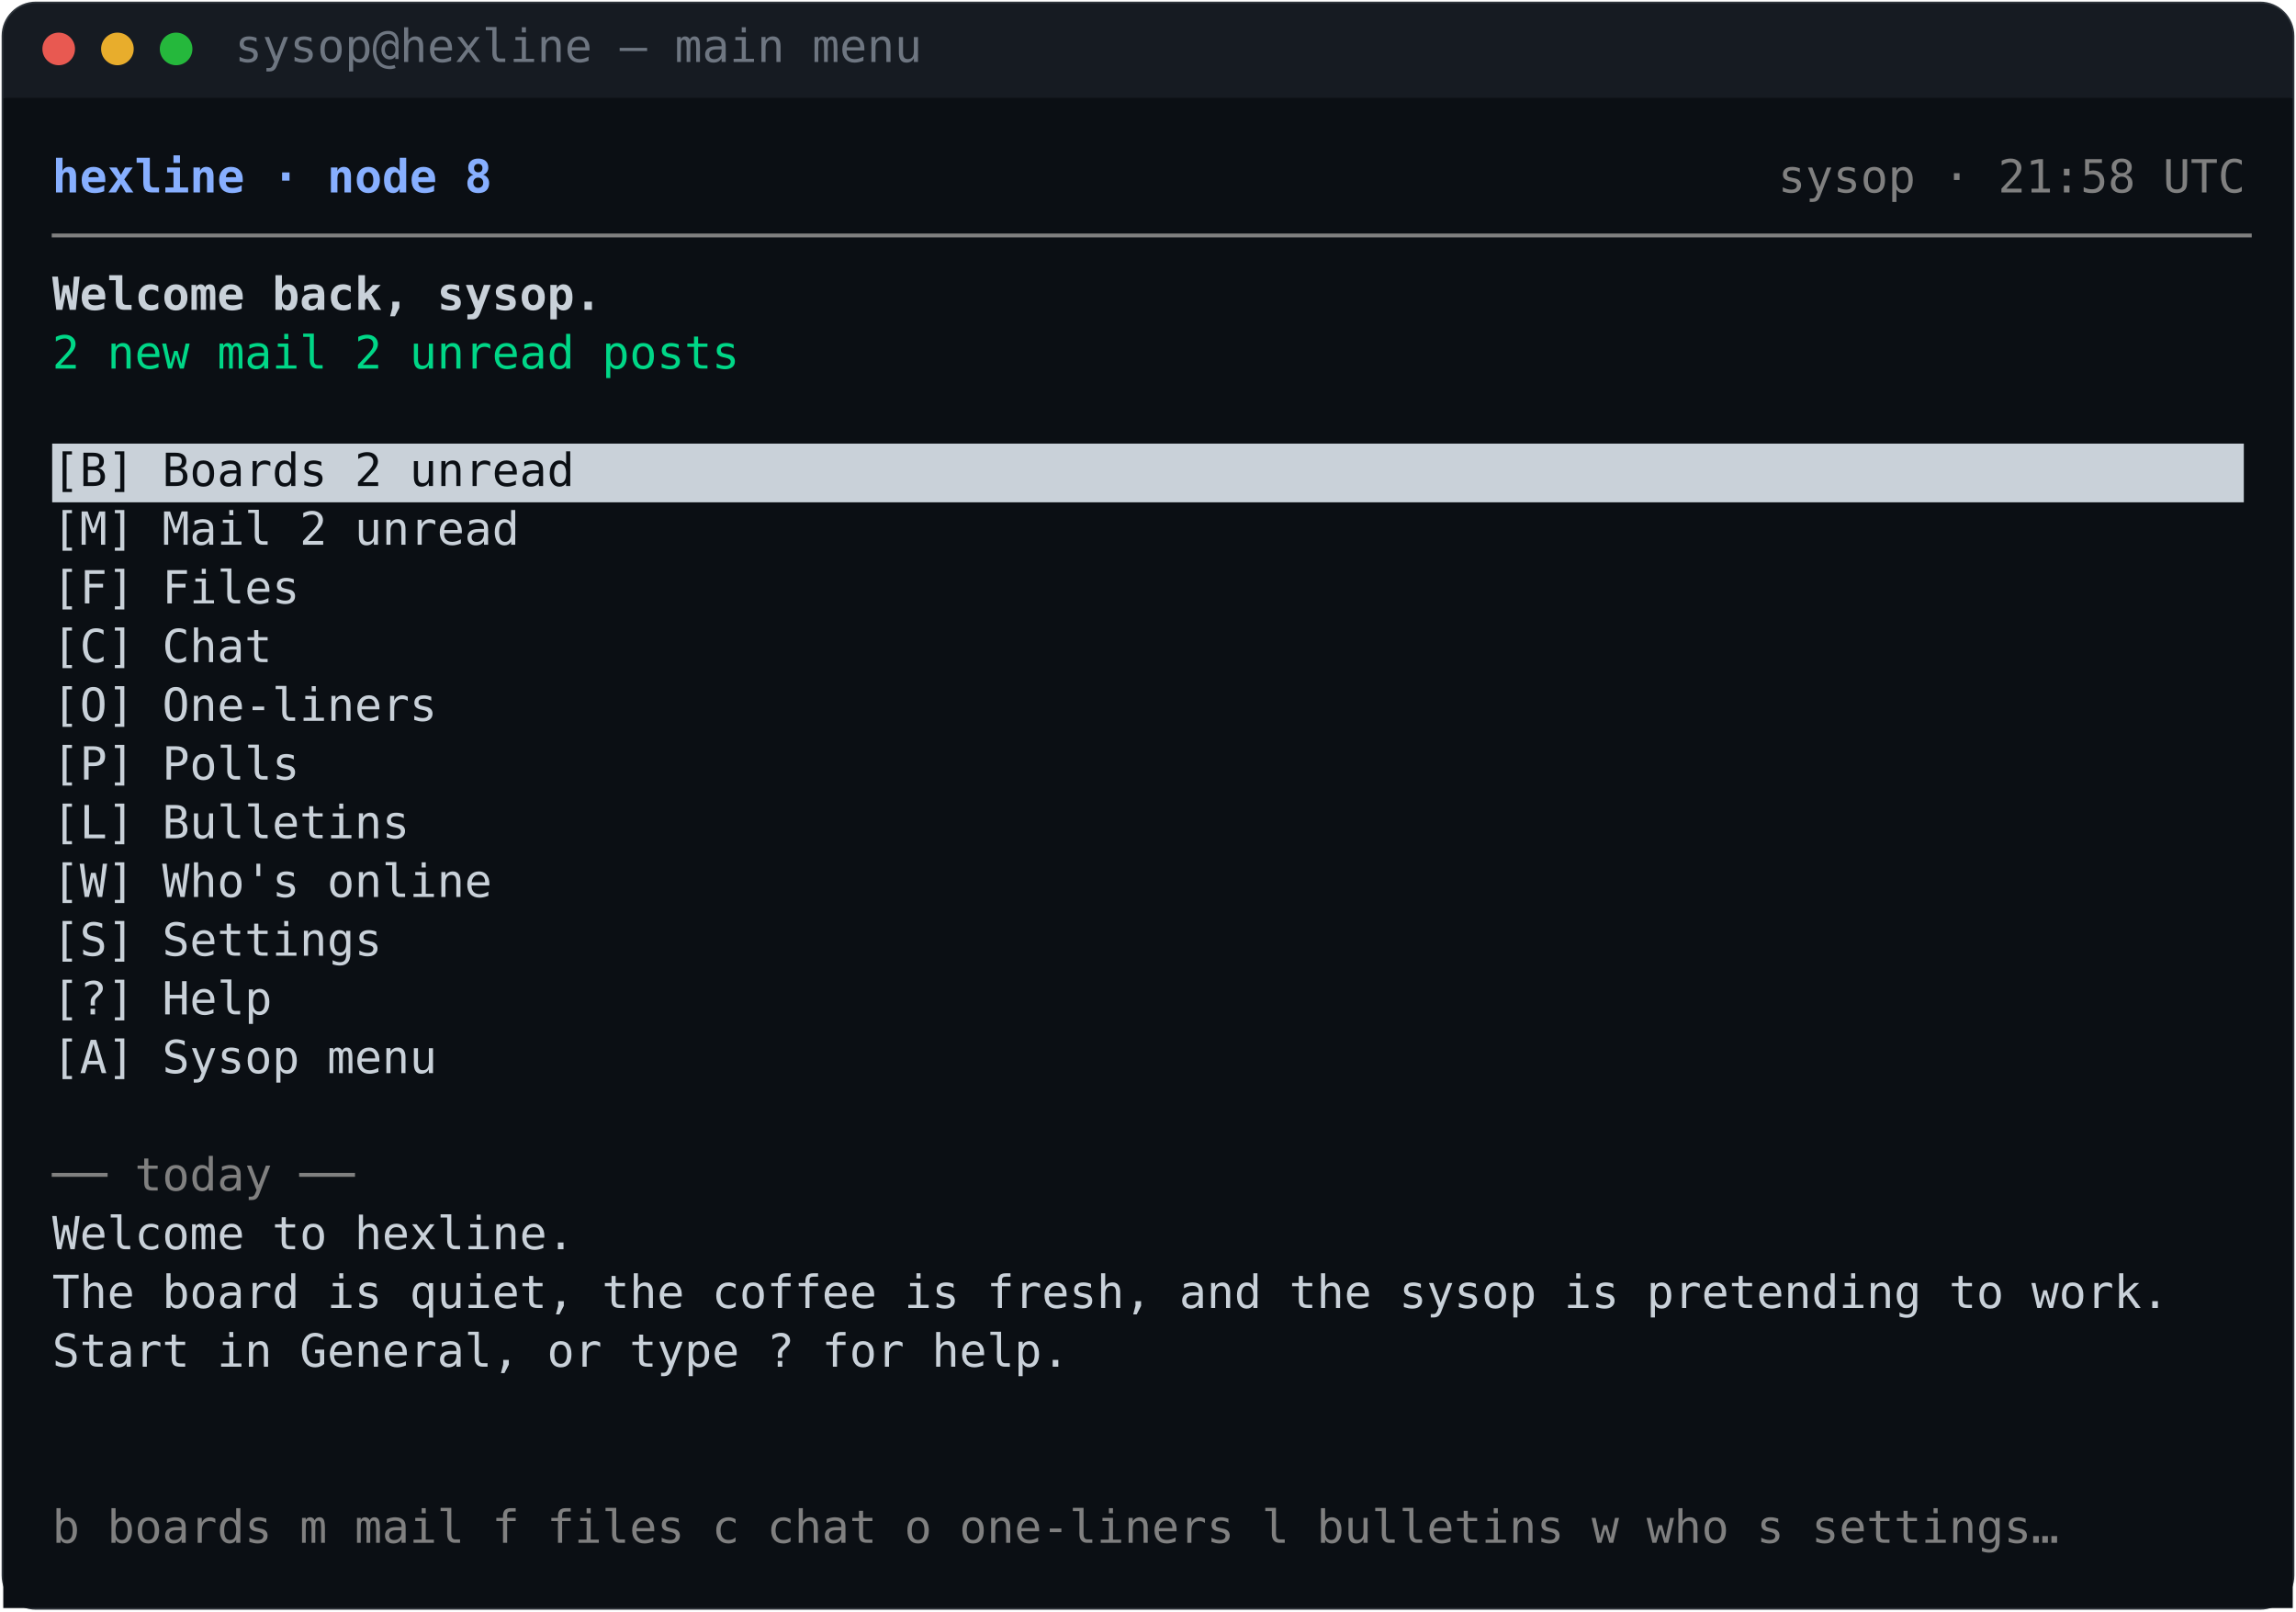
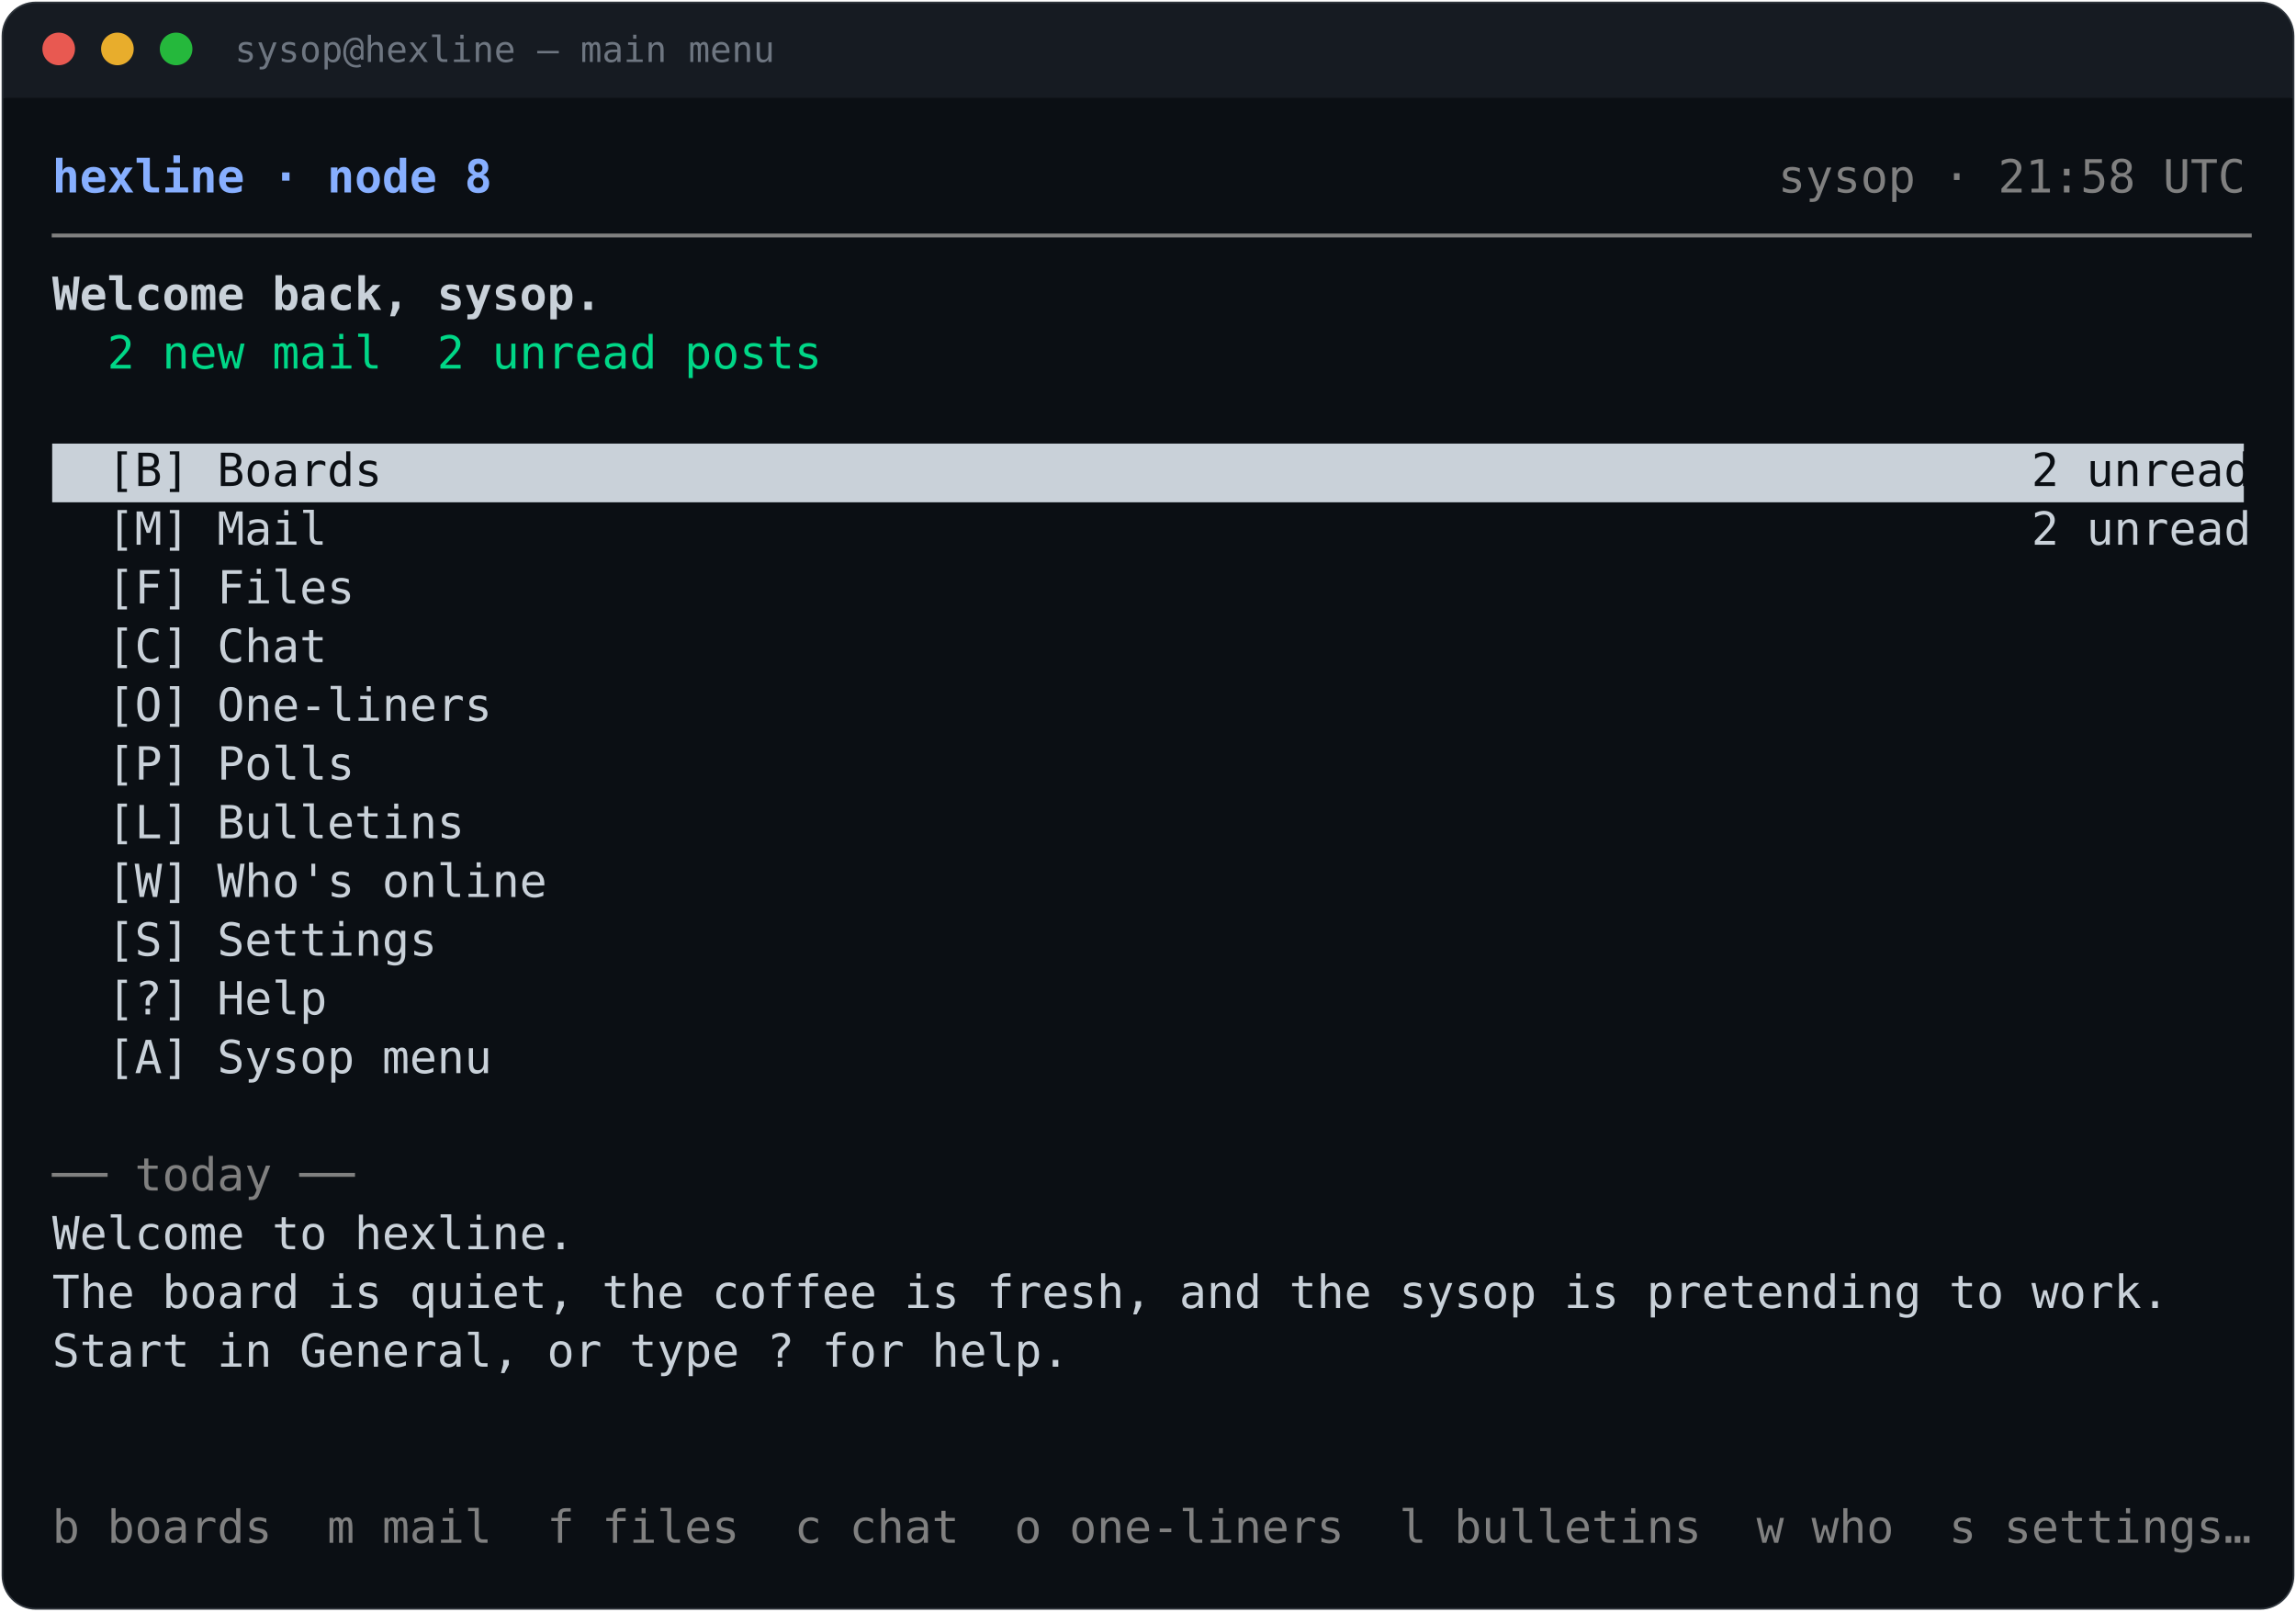
- <svg xmlns="http://www.w3.org/2000/svg" width="704" height="494" viewBox="0 0 704 494" role="img" aria-label="sysop@hexline — main menu">
-   <style>
-     text { font-family: "DejaVu Sans Mono", "SFMono-Regular", Menlo, Consolas, monospace; font-size: 14px; white-space: pre; }
-   </style>
+ <svg xmlns="http://www.w3.org/2000/svg" width="704" height="494" viewBox="0 0 704 494" role="img" aria-label="sysop@hexline — main menu" xml:space="preserve">
+   <defs>
+     <clipPath id="win">
+       <rect x="1" y="1" width="702" height="492" rx="10" />
+     </clipPath>
+   </defs>
  <rect x="1" y="1" width="702" height="492" rx="10" fill="#161b22" stroke="#30363d" />
  <path d="M 1 11 A 10 10 0 0 1 11 1 H 693 A 10 10 0 0 1 703 11 V 30 H 1 Z" fill="#161b22" />
  <circle cx="18" cy="15" r="5" fill="#ff5f56" opacity="0.9" />
  <circle cx="36" cy="15" r="5" fill="#ffbd2e" opacity="0.9" />
  <circle cx="54" cy="15" r="5" fill="#27c93f" opacity="0.9" />
-   <text x="72" y="19" fill="#6e7681" font-size="11">sysop@hexline — main menu</text>
-   <rect x="1" y="30" width="702" height="463" fill="#0b0f14" />
-   <rect x="1" y="493" width="702" height="0" fill="none" />
-   <text x="16.0" y="59" fill="#87afff" font-weight="bold">hexline · node 8</text>
-   <text x="545.2" y="59" fill="#808080">sysop · 21:58 UTC</text>
-   <text x="16.0" y="77" fill="#808080">────────────────────────────────────────────────────────────────────────────────</text>
-   <text x="16.0" y="95" fill="#c9d1d9" font-weight="bold">Welcome back, sysop.</text>
-   <text x="16.0" y="113" fill="#00d787">  2 new mail  2 unread posts</text>
-   <rect x="16.0" y="136" width="672.0" height="18" fill="#c9d1d9" />
-   <text x="16.0" y="149" fill="#0b0f14">  [B] Boards                                                            2 unread</text>
-   <text x="16.0" y="167" fill="#c9d1d9">  [M] Mail                                                              2 unread</text>
-   <text x="16.0" y="185" fill="#c9d1d9">  [F] Files                                                                     </text>
-   <text x="16.0" y="203" fill="#c9d1d9">  [C] Chat                                                                      </text>
-   <text x="16.0" y="221" fill="#c9d1d9">  [O] One-liners                                                                </text>
-   <text x="16.0" y="239" fill="#c9d1d9">  [P] Polls                                                                     </text>
-   <text x="16.0" y="257" fill="#c9d1d9">  [L] Bulletins                                                                 </text>
-   <text x="16.0" y="275" fill="#c9d1d9">  [W] Who's online                                                              </text>
-   <text x="16.0" y="293" fill="#c9d1d9">  [S] Settings                                                                  </text>
-   <text x="16.0" y="311" fill="#c9d1d9">  [?] Help                                                                      </text>
-   <text x="16.0" y="329" fill="#c9d1d9">  [A] Sysop menu                                                                </text>
-   <text x="16.0" y="365" fill="#808080">── today ──</text>
-   <text x="16.0" y="383" fill="#c9d1d9">Welcome to hexline.                                                             </text>
-   <text x="16.0" y="401" fill="#c9d1d9">The board is quiet, the coffee is fresh, and the sysop is pretending to work.   </text>
-   <text x="16.0" y="419" fill="#c9d1d9">Start in General, or type ? for help.                                           </text>
-   <text x="16.0" y="473" fill="#808080">b boards  m mail  f files  c chat  o one-liners  l bulletins  w who  s settings…</text>
+   <text x="72" y="19" fill="#6e7681" font-size="11" font-family="DejaVu Sans Mono, SFMono-Regular, Menlo, Consolas, monospace">sysop@hexline — main menu</text>
+   <g clip-path="url(#win)">
+     <rect x="1" y="30" width="702" height="463" fill="#0b0f14" />
+     <rect x="1" y="493" width="702" height="0" fill="none" />
+     <text x="16.0" y="59" fill="#87afff" font-weight="bold" font-family="DejaVu Sans Mono, SFMono-Regular, Menlo, Consolas, monospace" font-size="14">hexline · node 8</text>
+     <text x="545.2" y="59" fill="#808080" font-family="DejaVu Sans Mono, SFMono-Regular, Menlo, Consolas, monospace" font-size="14">sysop · 21:58 UTC</text>
+     <text x="16.0" y="77" fill="#808080" font-family="DejaVu Sans Mono, SFMono-Regular, Menlo, Consolas, monospace" font-size="14">────────────────────────────────────────────────────────────────────────────────</text>
+     <text x="16.0" y="95" fill="#c9d1d9" font-weight="bold" font-family="DejaVu Sans Mono, SFMono-Regular, Menlo, Consolas, monospace" font-size="14">Welcome back, sysop.</text>
+     <text x="16.0" y="113" fill="#00d787" font-family="DejaVu Sans Mono, SFMono-Regular, Menlo, Consolas, monospace" font-size="14">  2 new mail  2 unread posts</text>
+     <rect x="16.0" y="136" width="672.0" height="18" fill="#c9d1d9" />
+     <text x="16.0" y="149" fill="#0b0f14" font-family="DejaVu Sans Mono, SFMono-Regular, Menlo, Consolas, monospace" font-size="14">  [B] Boards                                                            2 unread</text>
+     <text x="16.0" y="167" fill="#c9d1d9" font-family="DejaVu Sans Mono, SFMono-Regular, Menlo, Consolas, monospace" font-size="14">  [M] Mail                                                              2 unread</text>
+     <text x="16.0" y="185" fill="#c9d1d9" font-family="DejaVu Sans Mono, SFMono-Regular, Menlo, Consolas, monospace" font-size="14">  [F] Files                                                                     </text>
+     <text x="16.0" y="203" fill="#c9d1d9" font-family="DejaVu Sans Mono, SFMono-Regular, Menlo, Consolas, monospace" font-size="14">  [C] Chat                                                                      </text>
+     <text x="16.0" y="221" fill="#c9d1d9" font-family="DejaVu Sans Mono, SFMono-Regular, Menlo, Consolas, monospace" font-size="14">  [O] One-liners                                                                </text>
+     <text x="16.0" y="239" fill="#c9d1d9" font-family="DejaVu Sans Mono, SFMono-Regular, Menlo, Consolas, monospace" font-size="14">  [P] Polls                                                                     </text>
+     <text x="16.0" y="257" fill="#c9d1d9" font-family="DejaVu Sans Mono, SFMono-Regular, Menlo, Consolas, monospace" font-size="14">  [L] Bulletins                                                                 </text>
+     <text x="16.0" y="275" fill="#c9d1d9" font-family="DejaVu Sans Mono, SFMono-Regular, Menlo, Consolas, monospace" font-size="14">  [W] Who's online                                                              </text>
+     <text x="16.0" y="293" fill="#c9d1d9" font-family="DejaVu Sans Mono, SFMono-Regular, Menlo, Consolas, monospace" font-size="14">  [S] Settings                                                                  </text>
+     <text x="16.0" y="311" fill="#c9d1d9" font-family="DejaVu Sans Mono, SFMono-Regular, Menlo, Consolas, monospace" font-size="14">  [?] Help                                                                      </text>
+     <text x="16.0" y="329" fill="#c9d1d9" font-family="DejaVu Sans Mono, SFMono-Regular, Menlo, Consolas, monospace" font-size="14">  [A] Sysop menu                                                                </text>
+     <text x="16.0" y="365" fill="#808080" font-family="DejaVu Sans Mono, SFMono-Regular, Menlo, Consolas, monospace" font-size="14">── today ──</text>
+     <text x="16.0" y="383" fill="#c9d1d9" font-family="DejaVu Sans Mono, SFMono-Regular, Menlo, Consolas, monospace" font-size="14">Welcome to hexline.                                                             </text>
+     <text x="16.0" y="401" fill="#c9d1d9" font-family="DejaVu Sans Mono, SFMono-Regular, Menlo, Consolas, monospace" font-size="14">The board is quiet, the coffee is fresh, and the sysop is pretending to work.   </text>
+     <text x="16.0" y="419" fill="#c9d1d9" font-family="DejaVu Sans Mono, SFMono-Regular, Menlo, Consolas, monospace" font-size="14">Start in General, or type ? for help.                                           </text>
+     <text x="16.0" y="473" fill="#808080" font-family="DejaVu Sans Mono, SFMono-Regular, Menlo, Consolas, monospace" font-size="14">b boards  m mail  f files  c chat  o one-liners  l bulletins  w who  s settings…</text>
+   </g>
</svg>
